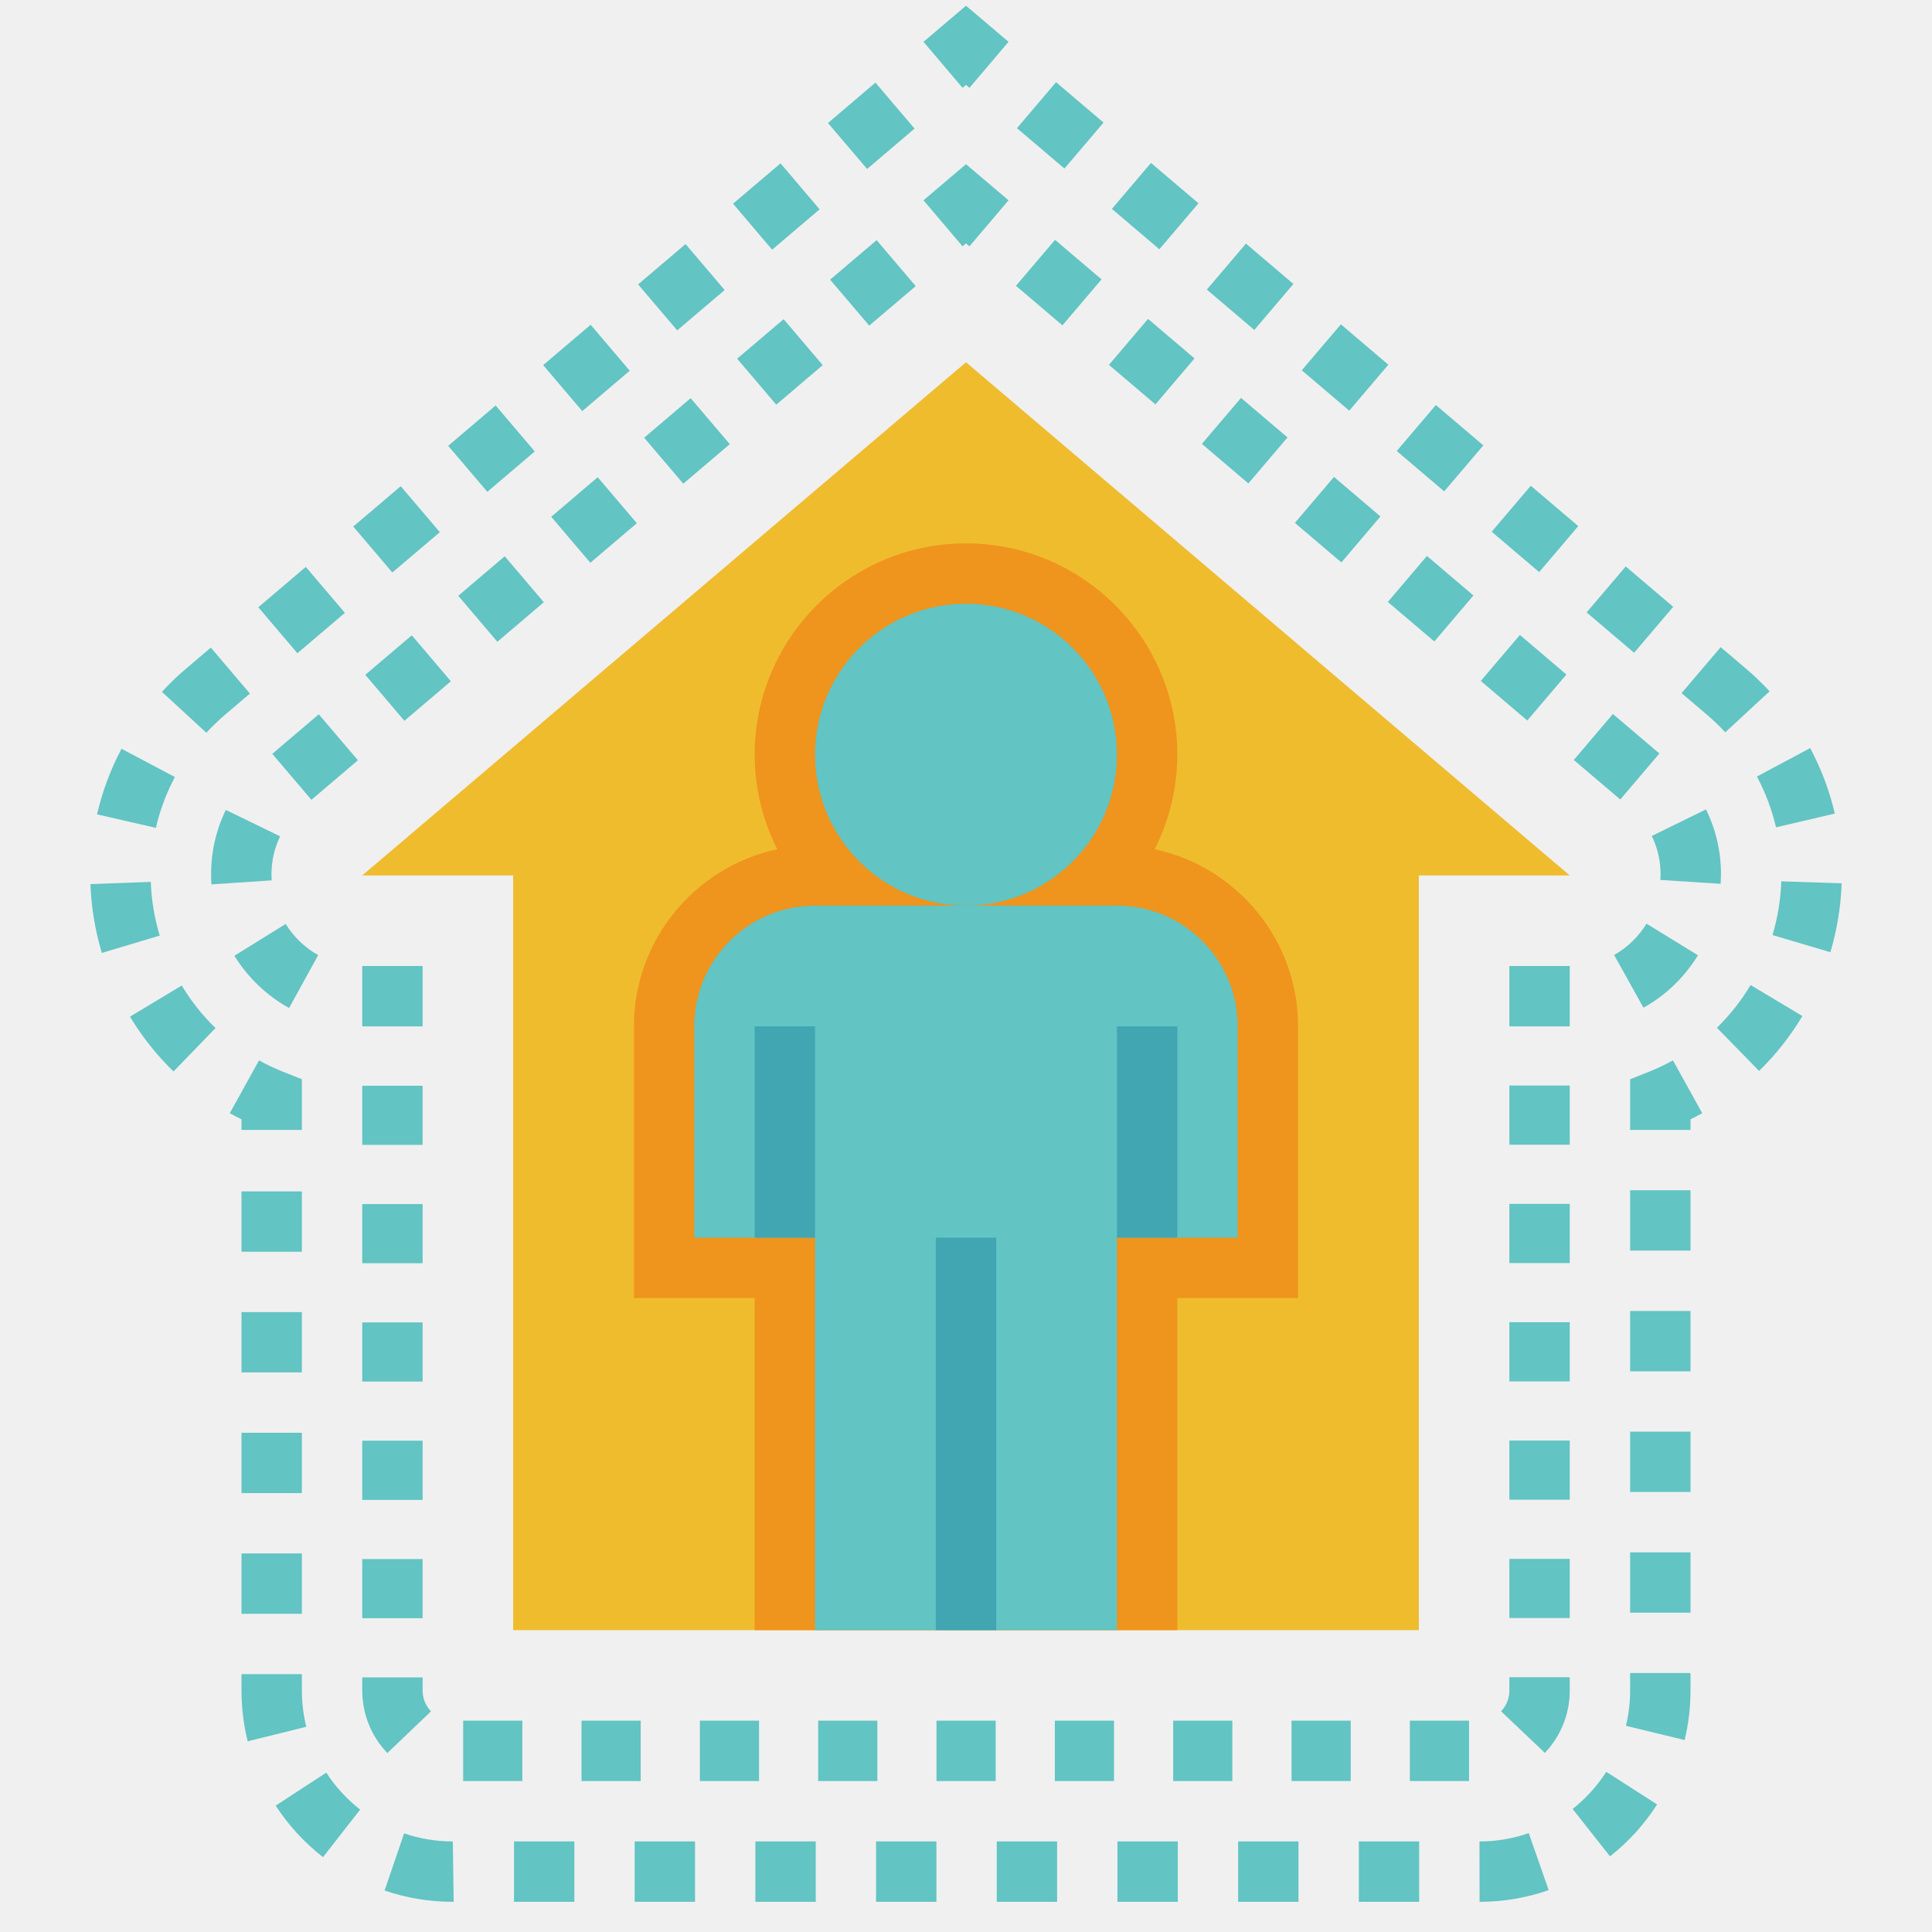
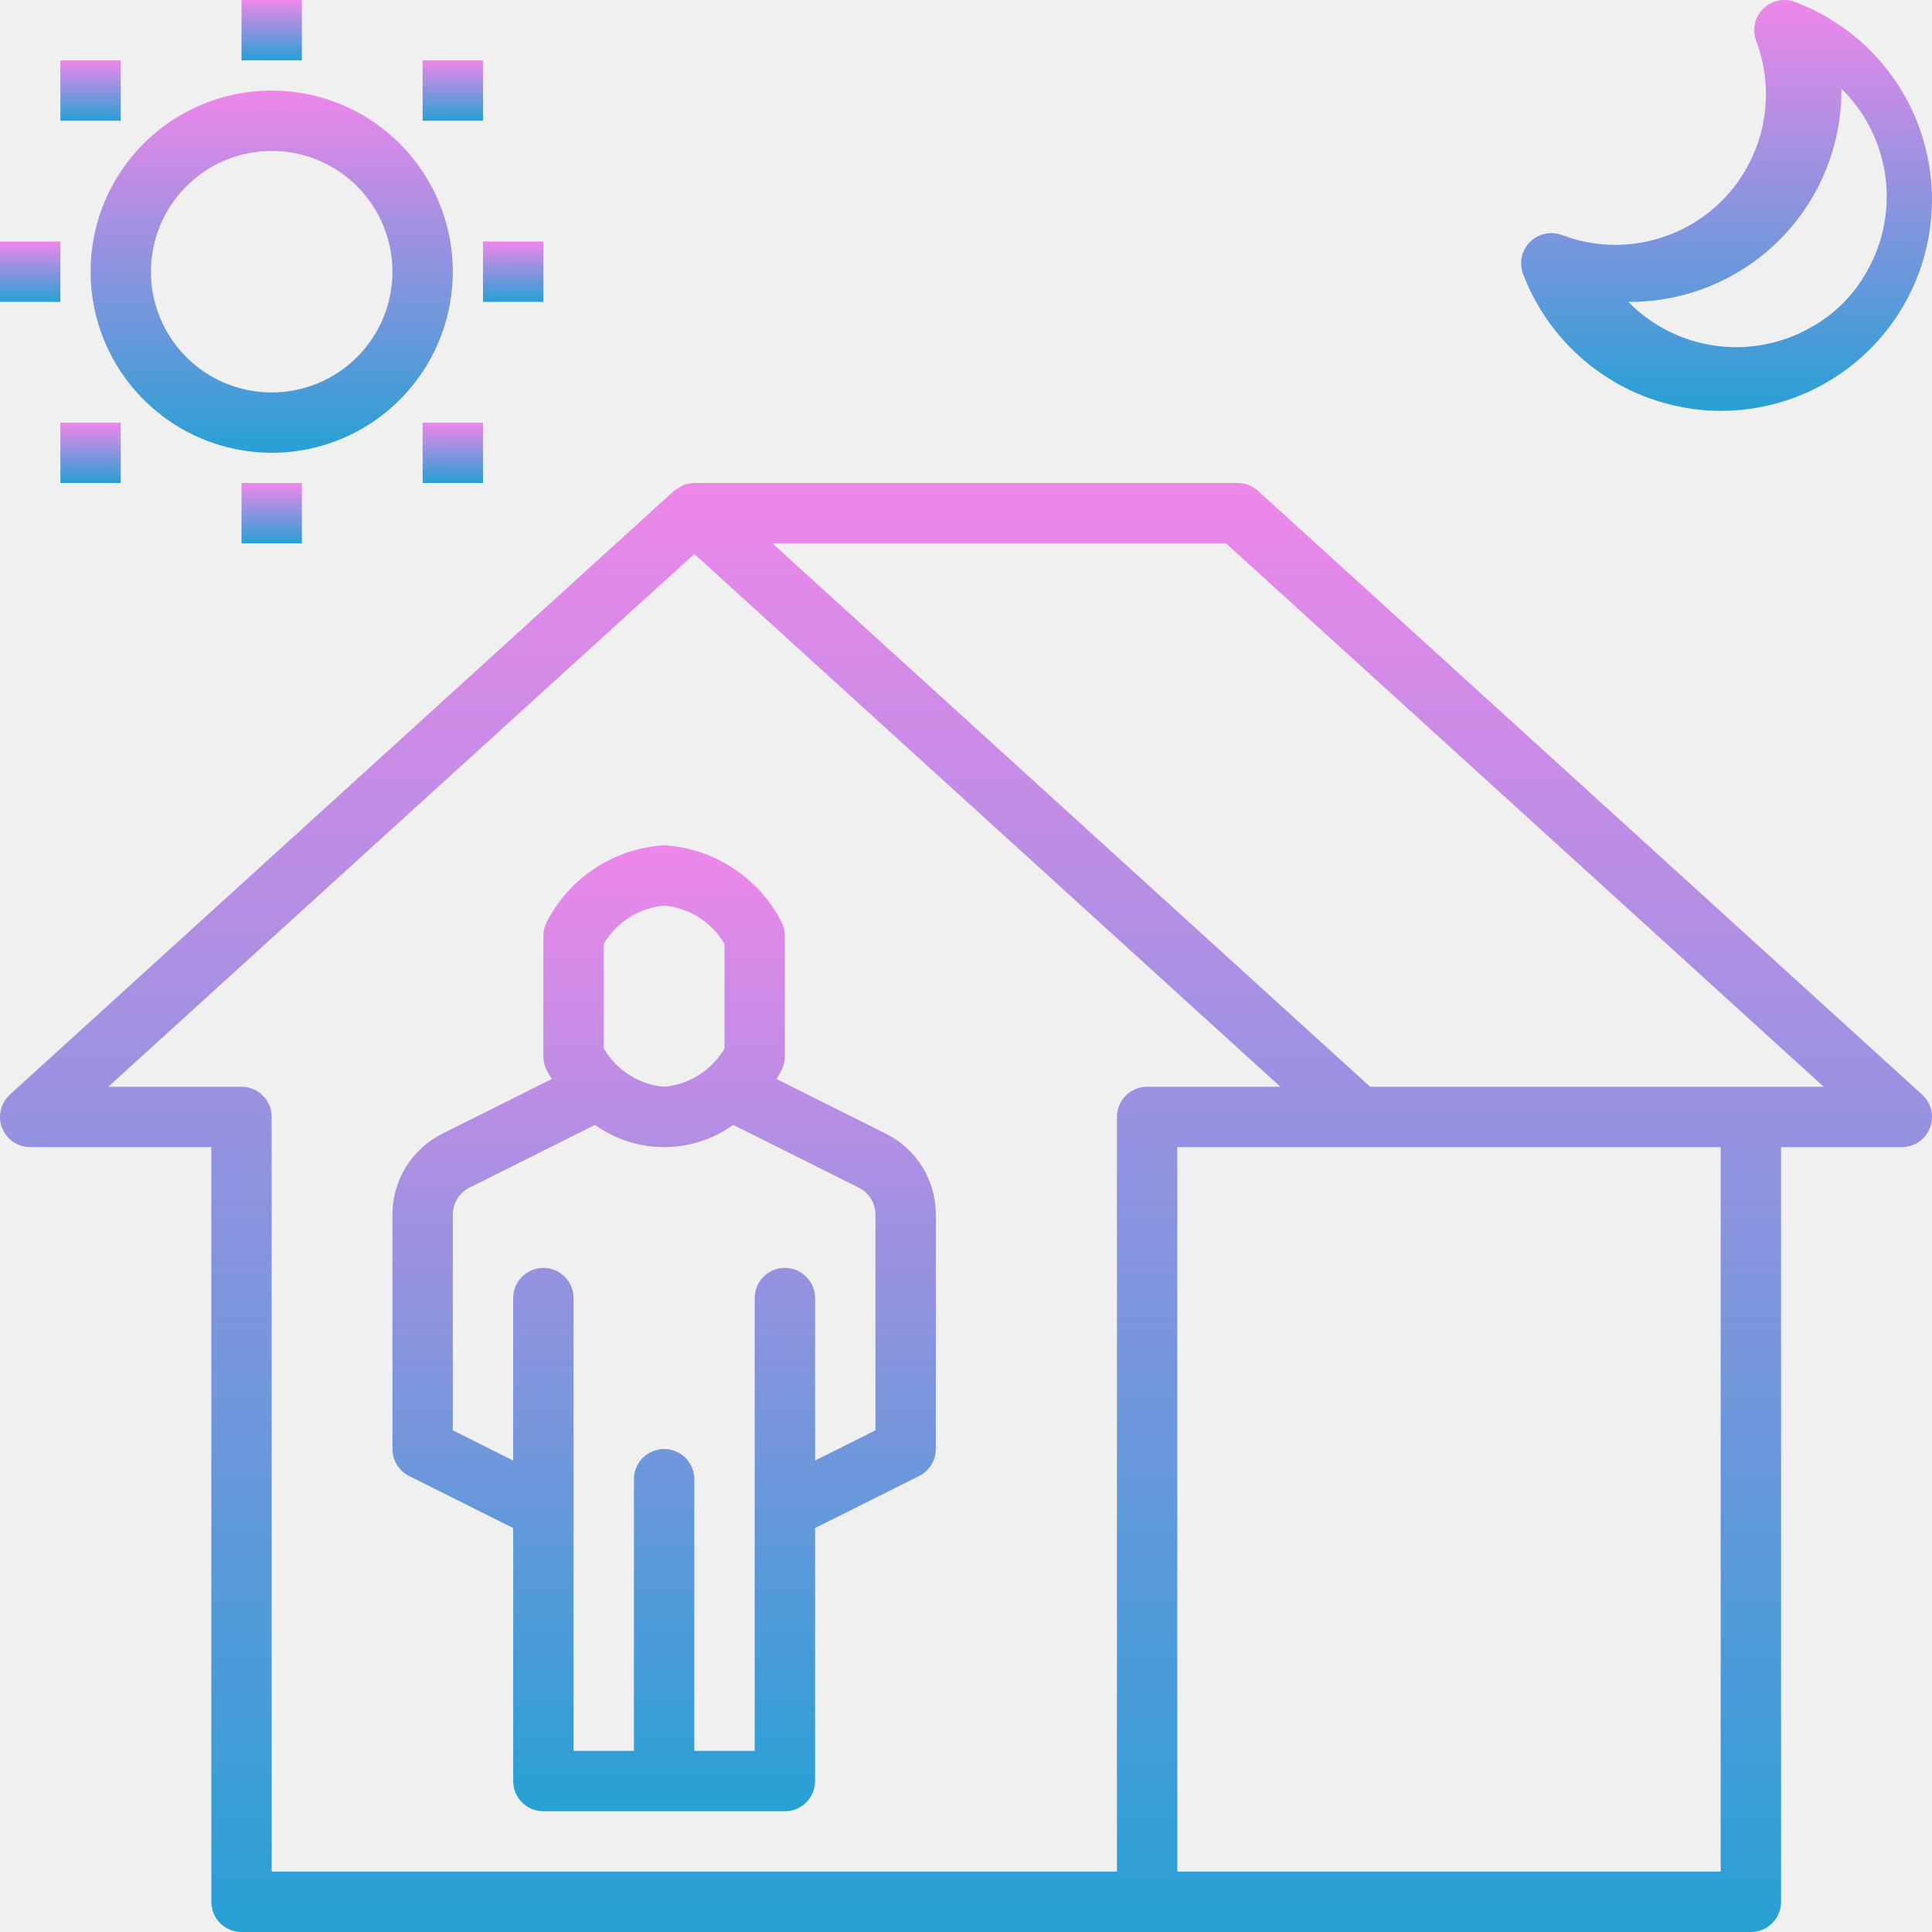
- <svg xmlns="http://www.w3.org/2000/svg" enable-background="new 0 0 64 64" viewBox="0 0 64 64">
-   <g fill="#62c4c3">
-     <path d="m10 37.43h-2v-.352c-.131-.064-.26-.132-.388-.202l.969-1.75c.254.141.518.267.79.375l.629.251z" />
-     <path d="m5.748 35.493c-.556-.539-1.042-1.149-1.442-1.815l1.714-1.031c.311.518.688.992 1.119 1.409zm-2.374-3.926c-.223-.744-.351-1.512-.378-2.281l1.999-.072c.021.6.121 1.198.295 1.779zm1.79-4.143-1.949-.447c.173-.754.446-1.485.81-2.173l1.768.936c-.283.533-.495 1.1-.629 1.684zm1.671-3.151-1.471-1.355c.249-.271.52-.531.806-.774l.814-.691 1.295 1.523-.812.69c-.224.191-.435.395-.632.607zm3.017-2.634-1.295-1.523 1.573-1.337 1.295 1.523zm3.145-2.674-1.295-1.523 1.573-1.336 1.295 1.523zm3.146-2.673-1.296-1.523 1.572-1.337 1.296 1.523zm3.145-2.674-1.295-1.523 1.573-1.337 1.295 1.523zm3.145-2.674-1.295-1.523 1.572-1.336 1.295 1.523zm3.145-2.673-1.295-1.523 1.573-1.337 1.295 1.523zm3.146-2.673-1.296-1.523 1.572-1.338 1.296 1.523z" />
-     <path d="m31.886 2.91-1.294-1.525 1.408-1.196 1.409 1.196-1.295 1.525-.114-.098z" />
-     <path d="m58.272 35.476-1.397-1.43c.431-.421.806-.897 1.116-1.415l1.716 1.027c-.399.665-.881 1.278-1.435 1.818zm2.362-3.933-1.917-.568c.173-.584.271-1.183.291-1.78l1.999.066c-.026.768-.152 1.536-.373 2.282zm-1.801-4.137c-.137-.586-.35-1.152-.633-1.682l1.764-.943c.366.685.641 1.414.816 2.17zm-1.681-3.147c-.192-.208-.397-.405-.618-.592l-.83-.706 1.296-1.523.829.705c.281.238.545.492.791.757zm-3.02-2.635-1.573-1.337 1.295-1.523 1.573 1.337zm-3.145-2.673-1.573-1.337 1.295-1.523 1.573 1.337zm-3.146-2.674-1.572-1.337 1.296-1.523 1.572 1.337zm-3.145-2.673-1.573-1.337 1.295-1.523 1.573 1.337zm-3.146-2.674-1.572-1.337 1.296-1.523 1.572 1.337zm-3.144-2.673-1.573-1.337 1.295-1.523 1.573 1.337zm-3.145-2.674-1.573-1.337 1.295-1.523 1.573 1.337z" />
-     <path d="m56 37.43h-2v-1.678l.629-.251c.272-.108.535-.234.79-.375l.969 1.75c-.127.07-.257.138-.388.202z" />
-     <path d="m49.013 63.001-.003-2c.56-.001 1.109-.094 1.632-.277l.66 1.889c-.735.256-1.506.387-2.289.388zm-2.001-.001h-1.999v-2h1.999zm-3.998 0h-1.999v-2h1.999zm-3.998 0h-1.999v-2h1.999zm-3.998 0h-1.999v-2h1.999zm-3.998 0h-1.999v-2h1.999zm-3.998 0h-1.999v-2h1.999zm-3.998 0h-1.999v-2h1.999zm-3.998 0h-1.999v-2h1.999zm-3.998 0h-.028c-.774 0-1.535-.126-2.26-.374l.647-1.893c.517.177 1.06.267 1.613.267zm-4.328-1.479c-.615-.48-1.143-1.055-1.568-1.707l1.676-1.092c.304.467.682.878 1.123 1.223zm42.634-.027-1.239-1.57c.438-.346.814-.76 1.115-1.229l1.683 1.08c-.421.657-.945 1.235-1.559 1.719zm-45.129-3.811c-.136-.548-.205-1.114-.205-1.683v-.542h2v.542c0 .407.049.812.146 1.202zm47.601-.042-1.944-.471c.092-.38.138-.774.138-1.17v-.579h2v.579c0 .555-.065 1.106-.194 1.641zm-45.806-4.182h-2v-1.999h2zm46-.037h-2v-1.999h2zm-46-3.961h-2v-1.999h2zm46-.037h-2v-1.999h2zm-46-3.961h-2v-1.998h2zm46-.037h-2v-1.999h2zm-46-3.96h-2v-1.999h2zm46-.038h-2v-1.999h2z" />
-     <path d="m12 32h2v2h-2z" />
-     <path d="m9.576 33.391c-.734-.404-1.361-1.003-1.812-1.729l1.699-1.055c.271.436.644.793 1.078 1.032zm-2.572-4.095c-.007-.11-.011-.22-.011-.331 0-.75.165-1.469.488-2.135l1.799.875c-.19.392-.287.815-.287 1.26 0 .066.002.133.006.198zm3.312-2.801-1.296-1.523 1.54-1.31 1.296 1.523zm3.08-2.618-1.295-1.523 1.54-1.309 1.295 1.523zm3.079-2.618-1.295-1.523 1.54-1.309 1.295 1.523zm3.081-2.617-1.296-1.523 1.54-1.31 1.296 1.523zm3.079-2.619-1.296-1.523 1.54-1.31 1.296 1.523zm3.079-2.618-1.295-1.523 1.54-1.309 1.295 1.523zm3.08-2.618-1.295-1.523 1.54-1.309 1.295 1.523z" />
-     <path d="m31.886 8.16-1.294-1.525 1.408-1.196 1.409 1.196-1.295 1.525-.114-.098z" />
-     <path d="m54.442 33.382-.972-1.748c.434-.241.805-.6 1.073-1.036l1.704 1.047c-.447.728-1.072 1.33-1.805 1.737zm2.557-4.104-1.996-.129c.004-.062.006-.123.006-.185 0-.448-.099-.877-.292-1.271l1.796-.881c.329.671.496 1.395.497 2.151-.002.106-.005.211-.011.315zm-3.325-2.794-1.54-1.309 1.295-1.523 1.54 1.309zm-3.081-2.617-1.54-1.31 1.296-1.523 1.54 1.31zm-3.079-2.618-1.54-1.309 1.295-1.523 1.54 1.309zm-3.079-2.618-1.54-1.309 1.295-1.523 1.54 1.309zm-3.081-2.617-1.54-1.31 1.296-1.523 1.54 1.31zm-3.079-2.618-1.54-1.309 1.295-1.523 1.54 1.309zm-3.08-2.619-1.54-1.309 1.295-1.523 1.54 1.309z" />
-     <path d="m50 32h2v2h-2z" />
-     <path d="m48.664 59h-1.96v-2h1.96zm-3.92 0h-1.96v-2h1.96zm-3.921 0h-1.96v-2h1.96zm-3.92 0h-1.96v-2h1.96zm-3.92 0h-1.96v-2h1.96zm-3.92 0h-1.96v-2h1.96zm-3.919 0h-1.96v-2h1.96zm-3.92 0h-1.96v-2h1.96zm-3.921 0h-1.96v-2h1.96zm-4.472-.928c-.536-.561-.831-1.298-.831-2.073v-.434h2v.435c0 .259.098.504.277.691zm38.345-.006-1.451-1.377c.178-.186.275-.431.275-.689v-.44h2v.44c0 .771-.292 1.506-.824 2.066zm-37.176-4.461h-2v-1.96h2zm38-.005h-2v-1.96h2zm-38-3.914h-2v-1.96h2zm38-.006h-2v-1.96h2zm-38-3.914h-2v-1.96h2zm38-.006h-2v-1.96h2zm-38-3.914h-2v-1.96h2zm38-.006h-2v-1.96h2zm-38-3.914h-2v-1.96h2zm38-.006h-2v-1.96h2z" />
+ <svg xmlns="http://www.w3.org/2000/svg" width="170" height="170" viewBox="0 0 170 170" fill="none">
+   <g clip-path="url(#clip0)">
+     <path d="M110.693 43.19C110.204 42.746 109.567 42.5 108.906 42.5H61.094C61.07 42.5 61.05 42.513 61.026 42.514C60.712 42.52 60.401 42.583 60.108 42.699C59.976 42.765 59.849 42.843 59.729 42.931C59.58 43.003 59.438 43.09 59.306 43.19L0.869 96.315C0.472 96.676 0.194 97.148 0.071 97.67C-0.052 98.192 -0.014 98.739 0.179 99.239C0.372 99.739 0.712 100.168 1.154 100.472C1.597 100.775 2.12 100.937 2.656 100.938H18.594V167.344C18.593 167.693 18.662 168.038 18.795 168.36C18.929 168.683 19.125 168.976 19.371 169.222C19.618 169.469 19.911 169.665 20.233 169.798C20.555 169.932 20.901 170 21.25 170H154.062C154.411 170 154.757 169.932 155.079 169.798C155.401 169.665 155.694 169.469 155.941 169.222C156.188 168.976 156.383 168.683 156.517 168.36C156.65 168.038 156.719 167.693 156.719 167.344V100.938H167.344C167.88 100.937 168.403 100.775 168.846 100.472C169.288 100.169 169.628 99.739 169.821 99.239C170.015 98.739 170.052 98.192 169.929 97.67C169.806 97.148 169.527 96.676 169.131 96.315L110.693 43.19ZM98.281 98.281V164.688H23.906V98.281C23.906 97.932 23.838 97.587 23.704 97.264C23.571 96.942 23.375 96.649 23.129 96.403C22.882 96.156 22.589 95.96 22.267 95.827C21.944 95.693 21.599 95.625 21.25 95.625H9.528L61.094 48.746L112.66 95.625H100.937C100.588 95.625 100.243 95.693 99.921 95.827C99.598 95.96 99.305 96.156 99.059 96.403C98.812 96.649 98.616 96.942 98.483 97.264C98.35 97.587 98.281 97.932 98.281 98.281V98.281ZM151.406 164.688H103.594V100.938H151.406V164.688ZM120.559 95.625L67.966 47.812H107.879L160.472 95.625H120.559Z" fill="url(#paint0_linear)" />
+     <path d="M77.939 99.749L68.328 94.944C68.602 94.508 68.755 94.211 68.782 94.157C68.967 93.788 69.062 93.381 69.062 92.969V82.344C69.062 81.931 68.967 81.525 68.782 81.156C67.797 79.223 66.325 77.581 64.51 76.391C62.696 75.202 60.603 74.507 58.438 74.375C56.272 74.507 54.179 75.202 52.365 76.391C50.55 77.581 49.078 79.223 48.093 81.156C47.908 81.525 47.812 81.931 47.812 82.344V92.969C47.812 93.381 47.908 93.788 48.093 94.157C48.12 94.211 48.273 94.508 48.547 94.944L38.936 99.749C37.609 100.408 36.493 101.424 35.715 102.684C34.937 103.944 34.526 105.397 34.531 106.878V127.5C34.531 127.993 34.669 128.477 34.928 128.897C35.187 129.316 35.558 129.655 35.999 129.876L45.156 134.454V156.719C45.156 157.068 45.225 157.413 45.358 157.735C45.492 158.058 45.687 158.351 45.934 158.597C46.181 158.844 46.473 159.04 46.796 159.173C47.118 159.307 47.464 159.375 47.812 159.375H69.062C69.411 159.375 69.757 159.307 70.079 159.173C70.402 159.04 70.695 158.844 70.941 158.597C71.188 158.351 71.383 158.058 71.517 157.735C71.65 157.413 71.719 157.068 71.719 156.719V134.454L80.876 129.876C81.317 129.655 81.688 129.316 81.947 128.897C82.206 128.477 82.344 127.993 82.344 127.5V106.878C82.349 105.397 81.938 103.944 81.16 102.684C80.382 101.424 79.266 100.408 77.939 99.749V99.749ZM53.125 83.067C53.674 82.119 54.444 81.317 55.368 80.729C56.293 80.14 57.346 79.783 58.438 79.688C59.529 79.783 60.582 80.141 61.507 80.729C62.431 81.317 63.201 82.119 63.75 83.067V92.245C63.201 93.193 62.431 93.996 61.507 94.584C60.582 95.172 59.529 95.529 58.438 95.625C57.346 95.529 56.293 95.172 55.368 94.584C54.444 93.996 53.674 93.193 53.125 92.245V83.067ZM77.031 125.858L71.719 128.514V114.219C71.719 113.514 71.439 112.839 70.941 112.34C70.443 111.842 69.767 111.562 69.062 111.562C68.358 111.562 67.682 111.842 67.184 112.34C66.686 112.839 66.406 113.514 66.406 114.219V154.062H61.094V130.156C61.094 129.452 60.814 128.776 60.316 128.278C59.818 127.78 59.142 127.5 58.438 127.5C57.733 127.5 57.057 127.78 56.559 128.278C56.061 128.776 55.781 129.452 55.781 130.156V154.062H50.469V114.219C50.469 113.514 50.189 112.839 49.691 112.34C49.193 111.842 48.517 111.562 47.812 111.562C47.108 111.562 46.432 111.842 45.934 112.34C45.436 112.839 45.156 113.514 45.156 114.219V128.514L39.844 125.858V106.878C39.842 106.384 39.978 105.9 40.238 105.48C40.497 105.06 40.87 104.721 41.312 104.502L52.354 98.981C54.127 100.253 56.255 100.937 58.438 100.938C60.62 100.937 62.748 100.253 64.521 98.981L75.563 104.502C76.005 104.721 76.378 105.06 76.637 105.48C76.897 105.9 77.033 106.384 77.031 106.878V125.858Z" fill="url(#paint1_linear)" />
+     <path d="M23.906 39.844C27.058 39.844 30.14 38.909 32.761 37.158C35.382 35.407 37.424 32.917 38.631 30.005C39.837 27.093 40.153 23.889 39.538 20.797C38.923 17.705 37.405 14.866 35.176 12.637C32.947 10.408 30.107 8.89 27.015 8.275C23.924 7.66 20.719 7.976 17.807 9.182C14.895 10.388 12.406 12.431 10.655 15.052C8.903 17.673 7.969 20.754 7.969 23.906C7.973 28.132 9.654 32.183 12.642 35.171C15.63 38.158 19.681 39.839 23.906 39.844V39.844ZM23.906 13.281C26.008 13.281 28.062 13.904 29.809 15.072C31.556 16.239 32.918 17.899 33.722 19.84C34.527 21.782 34.737 23.918 34.327 25.979C33.917 28.04 32.905 29.933 31.419 31.419C29.933 32.905 28.04 33.917 25.979 34.327C23.918 34.737 21.782 34.527 19.84 33.722C17.899 32.918 16.239 31.556 15.072 29.809C13.904 28.062 13.281 26.008 13.281 23.906C13.284 21.089 14.404 18.388 16.396 16.396C18.388 14.404 21.089 13.284 23.906 13.281V13.281Z" fill="url(#paint2_linear)" />
+     <path d="M26.563 0H21.25V5.312H26.563V0Z" fill="url(#paint3_linear)" />
+     <path d="M5.313 21.25H4.00543e-05V26.562H5.313V21.25Z" fill="url(#paint4_linear)" />
+     <path d="M10.625 5.312H5.313V10.625H10.625V5.312Z" fill="url(#paint5_linear)" />
+     <path d="M10.625 37.188H5.313V42.5H10.625V37.188Z" fill="url(#paint6_linear)" />
+     <path d="M42.5 5.312H37.188V10.625H42.5V5.312Z" fill="url(#paint7_linear)" />
+     <path d="M42.5 37.188H37.188V42.5H42.5V37.188Z" fill="url(#paint8_linear)" />
+     <path d="M47.812 21.25H42.5V26.562H47.812V21.25Z" fill="url(#paint9_linear)" />
+     <path d="M26.563 42.5H21.25V47.812H26.563V42.5Z" fill="url(#paint10_linear)" />
+     <path d="M151.406 36.154C155.76 36.156 159.976 34.63 163.32 31.841C166.663 29.052 168.921 25.178 169.7 20.895C170.479 16.611 169.729 12.19 167.581 8.403C165.433 4.616 162.024 1.703 157.948 0.173C157.47 -0.007 156.95 -0.046 156.451 0.062C155.952 0.17 155.494 0.419 155.133 0.781C154.772 1.142 154.523 1.6 154.415 2.099C154.308 2.599 154.346 3.119 154.527 3.597C155.433 5.983 155.63 8.581 155.094 11.077C154.559 13.573 153.313 15.861 151.508 17.666C149.703 19.471 147.414 20.716 144.918 21.25C142.422 21.785 139.824 21.587 137.438 20.681C136.96 20.501 136.44 20.464 135.941 20.572C135.443 20.68 134.985 20.93 134.625 21.291C134.264 21.652 134.015 22.11 133.908 22.609C133.8 23.108 133.839 23.627 134.019 24.105C135.358 27.636 137.737 30.678 140.842 32.829C143.946 34.98 147.63 36.139 151.406 36.154V36.154ZM143.28 26.562C145.747 26.58 148.193 26.107 150.476 25.171C152.76 24.235 154.834 22.855 156.579 21.11C158.323 19.365 159.704 17.291 160.64 15.008C161.576 12.725 162.048 10.278 162.03 7.811L162.031 7.81C164.198 9.934 165.572 12.734 165.927 15.746C166.281 18.759 165.594 21.802 163.98 24.37C162.875 26.188 161.32 27.692 159.466 28.736C156.912 30.228 153.932 30.825 150.999 30.431C148.067 30.037 145.35 28.676 143.279 26.562L143.28 26.562Z" fill="url(#paint11_linear)" />
  </g>
-   <path d="m12 29 20-17 20 17h-5v25h-30v-25z" fill="#efbc2e" />
-   <path d="m38.251 28.133c.475-.944.749-2.006.749-3.133 0-3.859-3.14-7-7-7s-7 3.141-7 7c0 1.127.274 2.189.749 3.133-2.709.577-4.749 2.987-4.749 5.867v9h4v11h14v-11h4v-9c0-2.88-2.039-5.29-4.749-5.867z" fill="#ef941d" />
-   <path d="m37 25c0 2.762-2.239 5-5 5s-5-2.238-5-5 2.239-5 5-5 5 2.238 5 5z" fill="#62c4c3" />
-   <path d="m37 30h-10c-2.209 0-4 1.791-4 4v7h4v13h5 5v-13h4v-7c0-2.209-1.791-4-4-4z" fill="#62c4c3" />
-   <path d="m31 41h2v13h-2z" fill="#42a5b2" />
-   <path d="m25 34h2v7h-2z" fill="#42a5b2" />
-   <path d="m37 34h2v7h-2z" fill="#42a5b2" />
+   <defs>
+     <linearGradient id="paint0_linear" x1="85" y1="42.5" x2="85" y2="170" gradientUnits="userSpaceOnUse">
+       <stop stop-color="#EE87EA" />
+       <stop offset="1" stop-color="#27A0D4" />
+     </linearGradient>
+     <linearGradient id="paint1_linear" x1="58.438" y1="74.375" x2="58.438" y2="159.375" gradientUnits="userSpaceOnUse">
+       <stop stop-color="#EE87EA" />
+       <stop offset="1" stop-color="#27A0D4" />
+     </linearGradient>
+     <linearGradient id="paint2_linear" x1="23.906" y1="7.969" x2="23.906" y2="39.844" gradientUnits="userSpaceOnUse">
+       <stop stop-color="#EE87EA" />
+       <stop offset="1" stop-color="#27A0D4" />
+     </linearGradient>
+     <linearGradient id="paint3_linear" x1="23.906" y1="0" x2="23.906" y2="5.312" gradientUnits="userSpaceOnUse">
+       <stop stop-color="#EE87EA" />
+       <stop offset="1" stop-color="#27A0D4" />
+     </linearGradient>
+     <linearGradient id="paint4_linear" x1="2.656" y1="21.25" x2="2.656" y2="26.562" gradientUnits="userSpaceOnUse">
+       <stop stop-color="#EE87EA" />
+       <stop offset="1" stop-color="#27A0D4" />
+     </linearGradient>
+     <linearGradient id="paint5_linear" x1="7.969" y1="5.312" x2="7.969" y2="10.625" gradientUnits="userSpaceOnUse">
+       <stop stop-color="#EE87EA" />
+       <stop offset="1" stop-color="#27A0D4" />
+     </linearGradient>
+     <linearGradient id="paint6_linear" x1="7.969" y1="37.188" x2="7.969" y2="42.5" gradientUnits="userSpaceOnUse">
+       <stop stop-color="#EE87EA" />
+       <stop offset="1" stop-color="#27A0D4" />
+     </linearGradient>
+     <linearGradient id="paint7_linear" x1="39.844" y1="5.312" x2="39.844" y2="10.625" gradientUnits="userSpaceOnUse">
+       <stop stop-color="#EE87EA" />
+       <stop offset="1" stop-color="#27A0D4" />
+     </linearGradient>
+     <linearGradient id="paint8_linear" x1="39.844" y1="37.188" x2="39.844" y2="42.5" gradientUnits="userSpaceOnUse">
+       <stop stop-color="#EE87EA" />
+       <stop offset="1" stop-color="#27A0D4" />
+     </linearGradient>
+     <linearGradient id="paint9_linear" x1="45.156" y1="21.25" x2="45.156" y2="26.562" gradientUnits="userSpaceOnUse">
+       <stop stop-color="#EE87EA" />
+       <stop offset="1" stop-color="#27A0D4" />
+     </linearGradient>
+     <linearGradient id="paint10_linear" x1="23.906" y1="42.5" x2="23.906" y2="47.812" gradientUnits="userSpaceOnUse">
+       <stop stop-color="#EE87EA" />
+       <stop offset="1" stop-color="#27A0D4" />
+     </linearGradient>
+     <linearGradient id="paint11_linear" x1="151.924" y1="0.002" x2="151.924" y2="36.154" gradientUnits="userSpaceOnUse">
+       <stop stop-color="#EE87EA" />
+       <stop offset="1" stop-color="#27A0D4" />
+     </linearGradient>
+     <clipPath id="clip0">
+       <rect width="170" height="170" fill="white" />
+     </clipPath>
+   </defs>
</svg>
